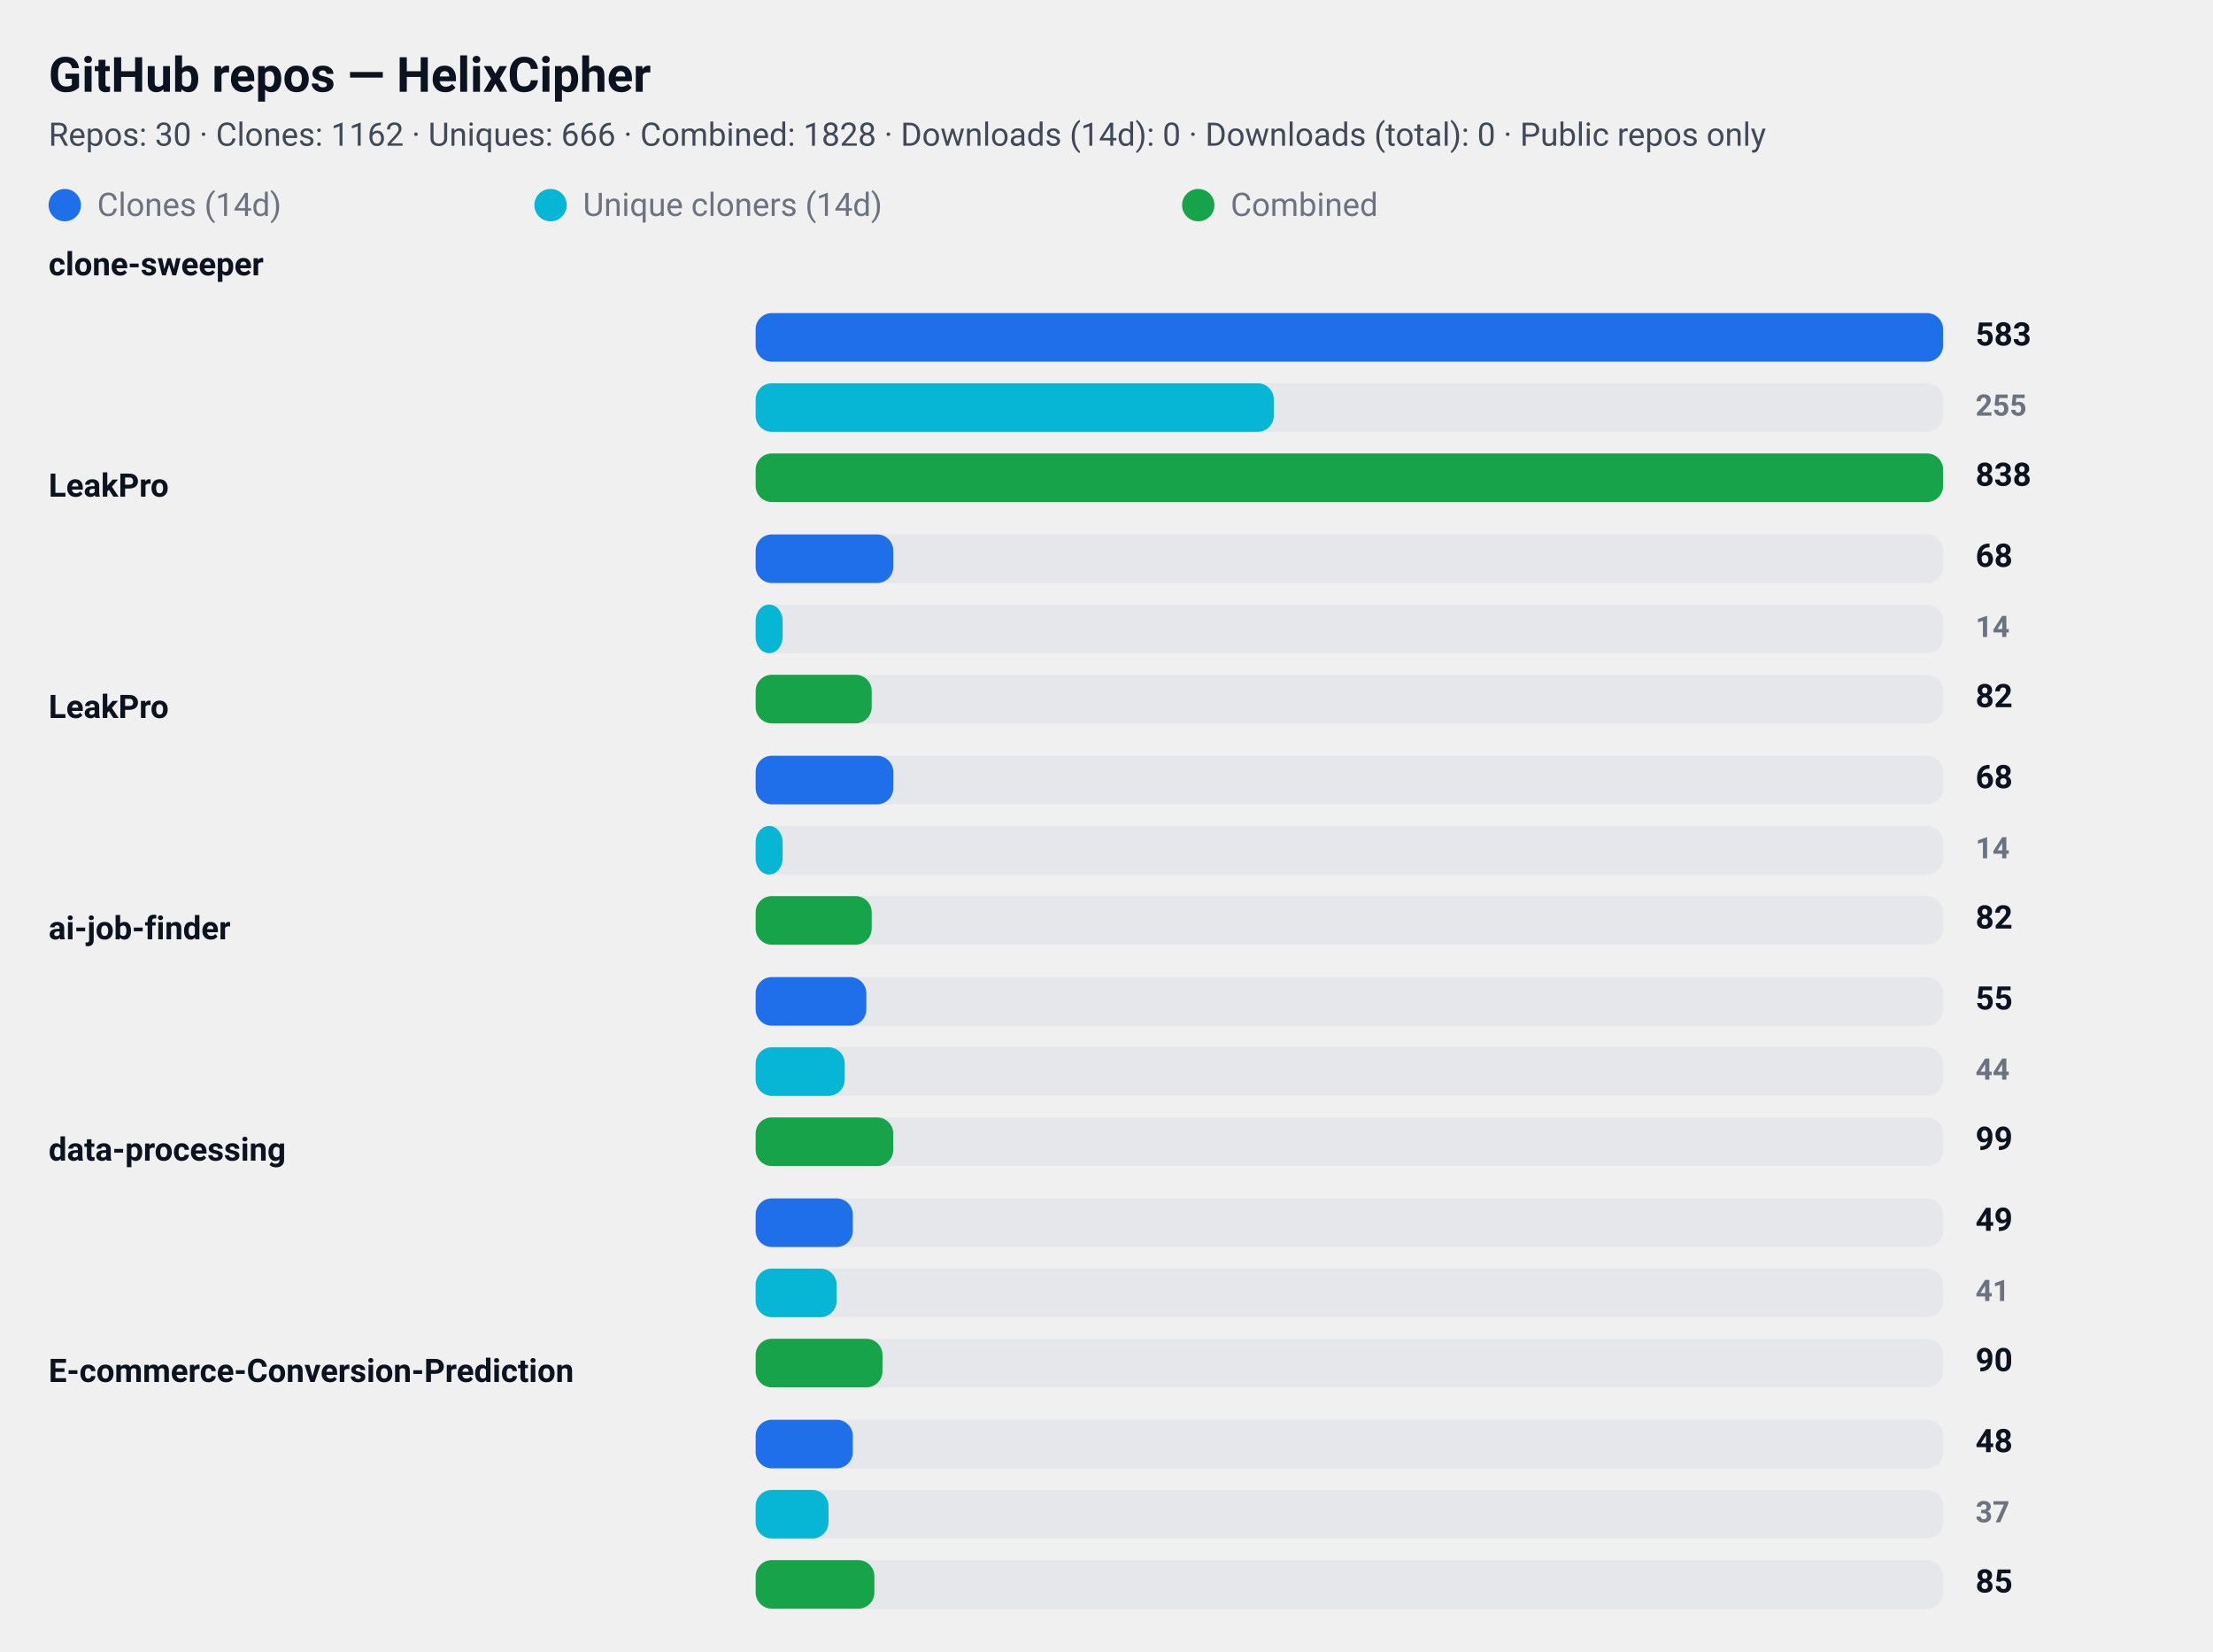
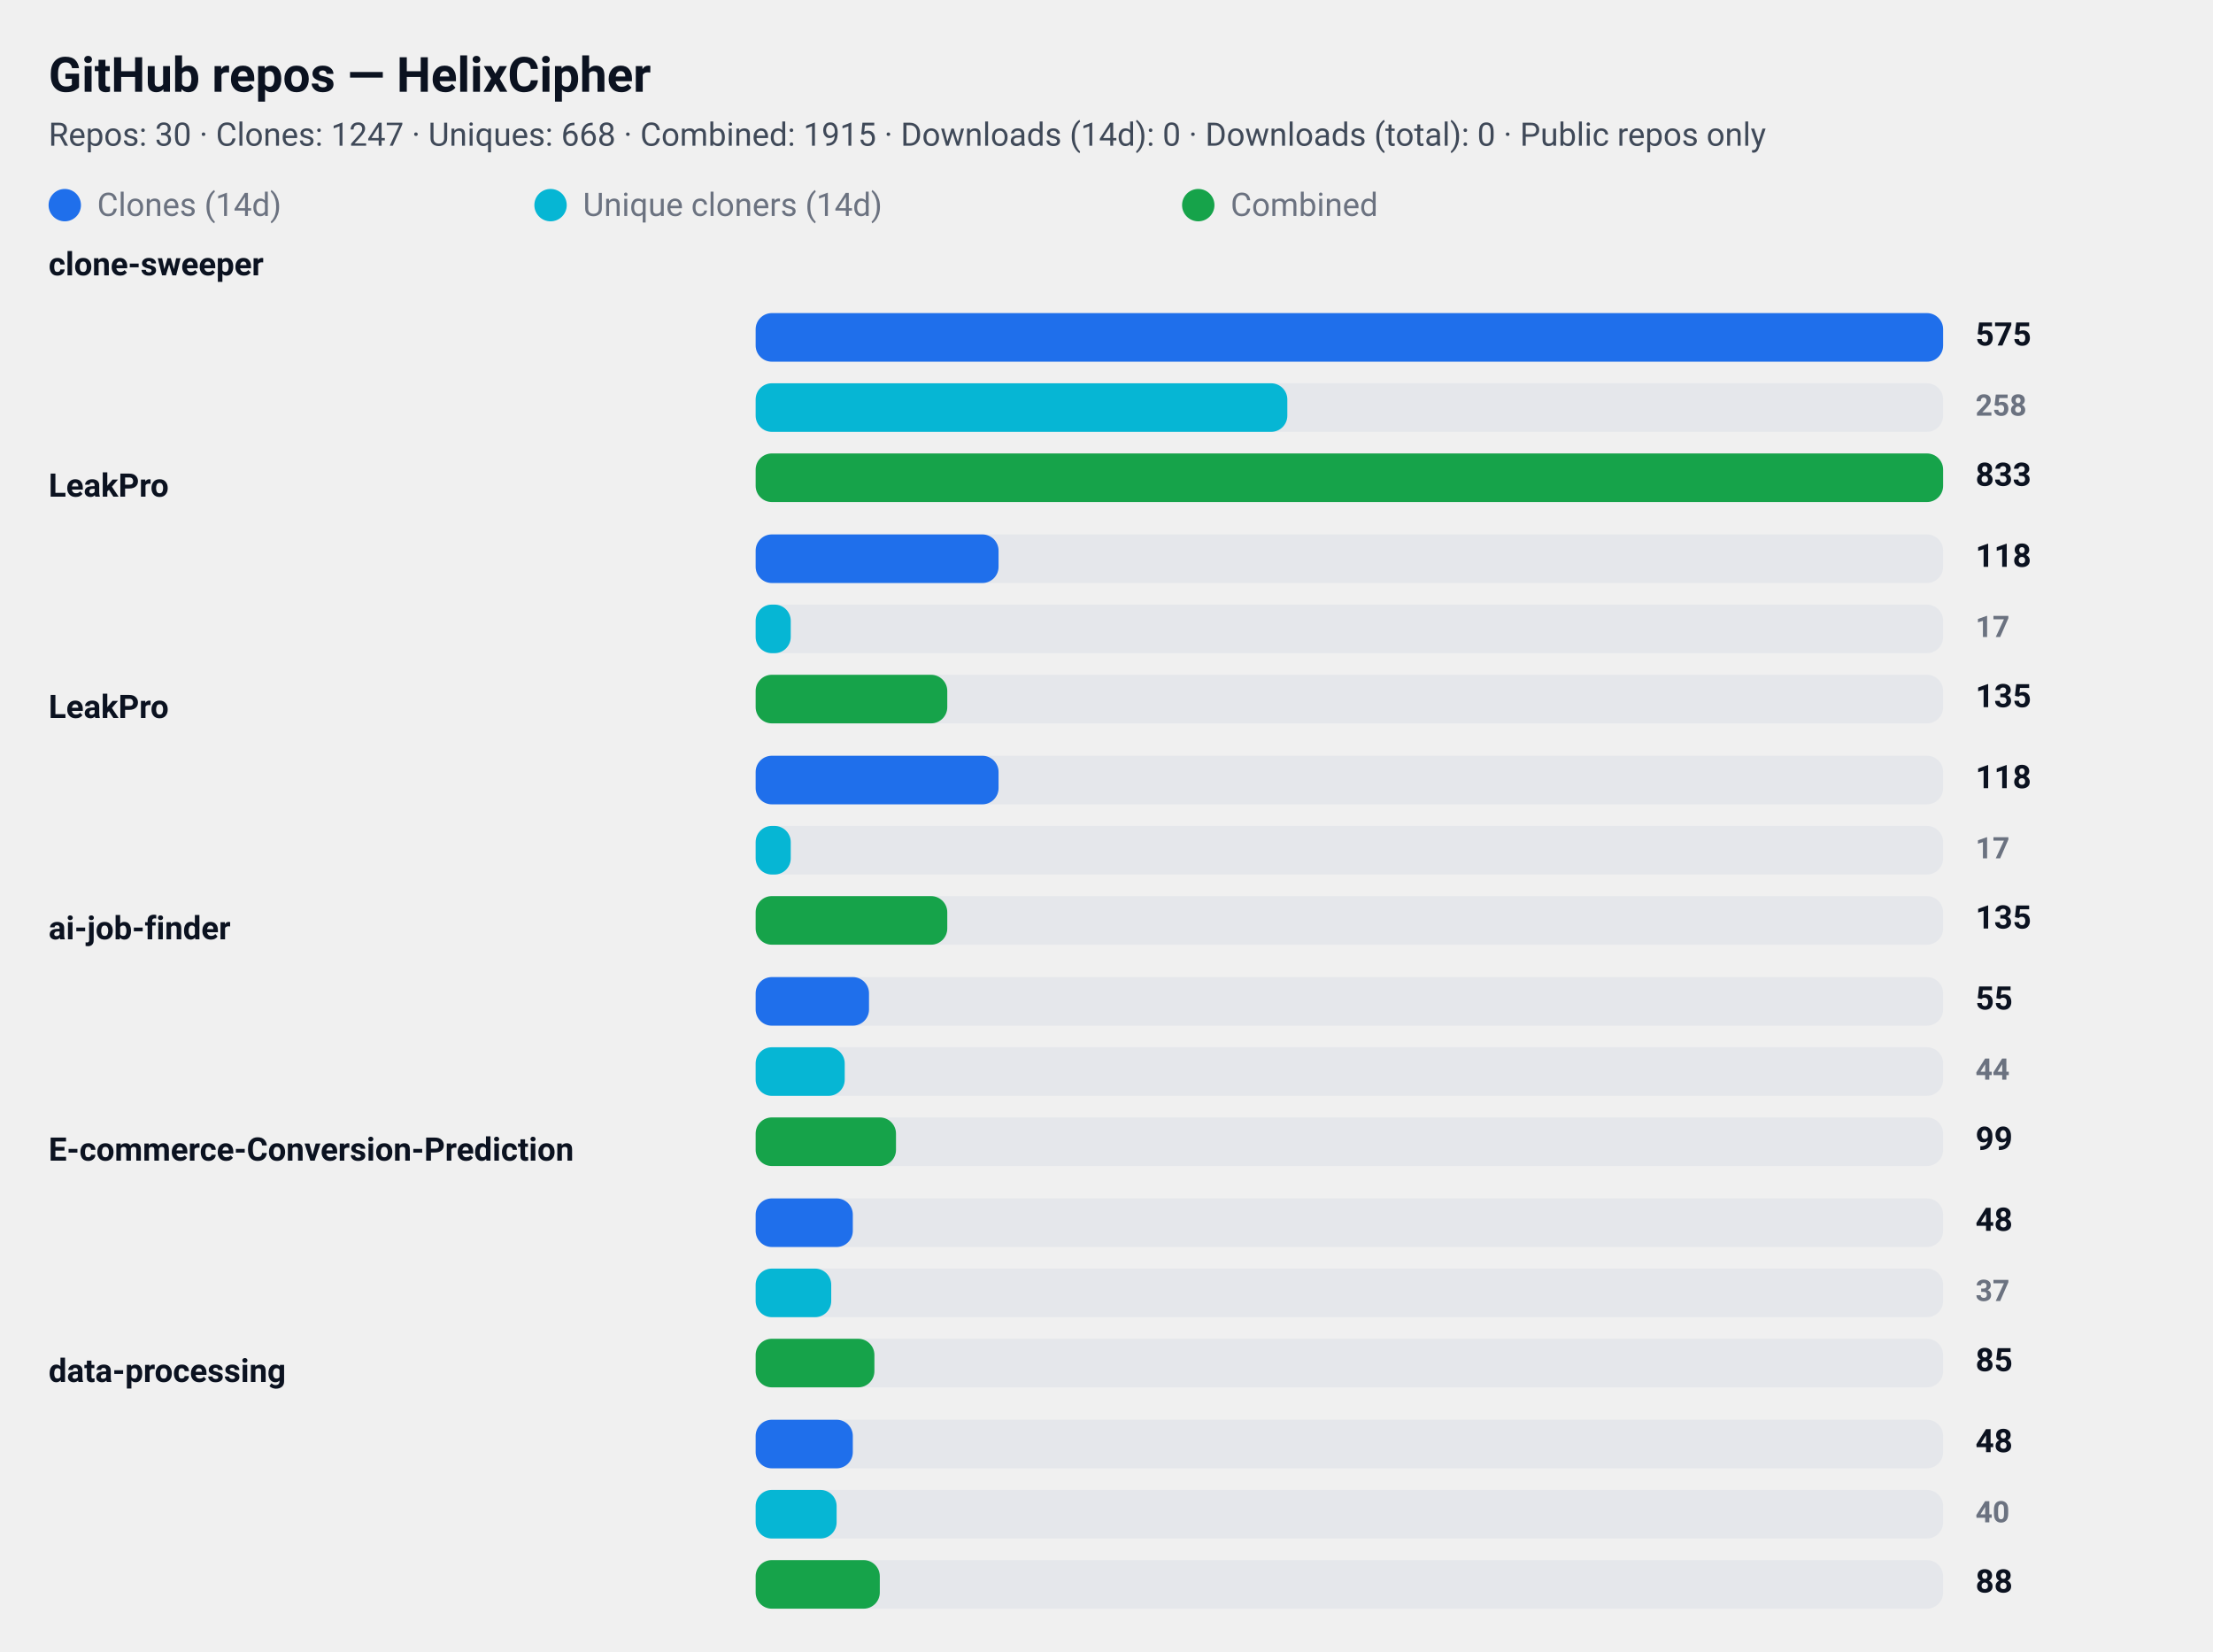
<svg xmlns="http://www.w3.org/2000/svg" width="820" height="612" viewBox="0 0 820 612" role="img" aria-label="GitHub repository clone statistics">
  <style>
  .card  { font-family: "Segoe UI", Roboto, "Helvetica Neue", Arial, sans-serif; }
  .title { font-weight: 700; font-size: 18px; fill: #0b1220; }
  .meta  { font-weight: 400; font-size: 12px; fill: #374151; opacity: 0.95; }
  .label { font-weight: 600; font-size: 12px; fill: #0b1220; }
  .count { font-weight: 700; font-size: 12px; fill: #0b1220; text-anchor: start; }
  .count-small { font-weight: 600; font-size: 11px; fill:#6b7280; text-anchor: start; }
  .muted { font-size:12px; fill:#6b7280; }

  .bar-clone { fill: #1f6feb; rx:6; }
  .bar-uniq  { fill: #06b6d4; rx:6; }
  .bar-comb  { fill: #16a34a; rx:6; }

  .bar-bg { fill: #e5e7eb; rx:6; }
  @media (prefers-color-scheme: dark) {
    .title, .meta, .label, .count, .count-small, .muted { fill: #ffffff; }
    .meta, .count-small { opacity: 0.9; }
  }
</style>
  <rect x="0" y="0" width="820" height="612" rx="12" fill="transparent" />
  <text x="18" y="34" class="title card">GitHub repos — HelixCipher</text>
-   <text x="18" y="54" class="meta card">Repos: 30 · Clones: 1162 · Uniques: 666 · Combined: 1828 · Downloads (14d): 0 · Downloads (total): 0 · Public repos only</text>
+   <text x="18" y="54" class="meta card">Repos: 30 · Clones: 1247 · Uniques: 668 · Combined: 1915 · Downloads (14d): 0 · Downloads (total): 0 · Public repos only</text>
  <g id="legend">
    <rect x="18" y="70" width="12" height="12" class="bar-clone" />
    <text x="36" y="80" class="muted card">Clones (14d)</text>
    <rect x="198" y="70" width="12" height="12" class="bar-uniq" />
    <text x="216" y="80" class="muted card">Unique cloners (14d)</text>
    <rect x="438" y="70" width="12" height="12" class="bar-comb" />
    <text x="456" y="80" class="muted card">Combined</text>
  </g>
  <text x="18" y="102" class="label card">clone-sweeper</text>
  <rect x="280" y="116" width="440" height="18" class="bar-bg" />
  <rect x="280" y="116" width="440" height="18" class="bar-clone" />
-   <text x="732" y="128" class="count card">583</text>
+   <text x="732" y="128" class="count card">575</text>
  <rect x="280" y="142" width="440" height="18" class="bar-bg" />
-   <rect x="280" y="142" width="192" height="18" class="bar-uniq" />
-   <text x="732" y="154" class="count-small card">255</text>
+   <rect x="280" y="142" width="197" height="18" class="bar-uniq" />
+   <text x="732" y="154" class="count-small card">258</text>
  <rect x="280" y="168" width="440" height="18" class="bar-bg" />
  <rect x="280" y="168" width="440" height="18" class="bar-comb" />
-   <text x="732" y="180" class="count card">838</text>
+   <text x="732" y="180" class="count card">833</text>
  <text x="18" y="184" class="label card">LeakPro</text>
  <rect x="280" y="198" width="440" height="18" class="bar-bg" />
-   <rect x="280" y="198" width="51" height="18" class="bar-clone" />
-   <text x="732" y="210" class="count card">68</text>
+   <rect x="280" y="198" width="90" height="18" class="bar-clone" />
+   <text x="732" y="210" class="count card">118</text>
  <rect x="280" y="224" width="440" height="18" class="bar-bg" />
-   <rect x="280" y="224" width="10" height="18" class="bar-uniq" />
-   <text x="732" y="236" class="count-small card">14</text>
+   <rect x="280" y="224" width="13" height="18" class="bar-uniq" />
+   <text x="732" y="236" class="count-small card">17</text>
  <rect x="280" y="250" width="440" height="18" class="bar-bg" />
-   <rect x="280" y="250" width="43" height="18" class="bar-comb" />
-   <text x="732" y="262" class="count card">82</text>
+   <rect x="280" y="250" width="71" height="18" class="bar-comb" />
+   <text x="732" y="262" class="count card">135</text>
  <text x="18" y="266" class="label card">LeakPro</text>
  <rect x="280" y="280" width="440" height="18" class="bar-bg" />
-   <rect x="280" y="280" width="51" height="18" class="bar-clone" />
-   <text x="732" y="292" class="count card">68</text>
+   <rect x="280" y="280" width="90" height="18" class="bar-clone" />
+   <text x="732" y="292" class="count card">118</text>
  <rect x="280" y="306" width="440" height="18" class="bar-bg" />
-   <rect x="280" y="306" width="10" height="18" class="bar-uniq" />
-   <text x="732" y="318" class="count-small card">14</text>
+   <rect x="280" y="306" width="13" height="18" class="bar-uniq" />
+   <text x="732" y="318" class="count-small card">17</text>
  <rect x="280" y="332" width="440" height="18" class="bar-bg" />
-   <rect x="280" y="332" width="43" height="18" class="bar-comb" />
-   <text x="732" y="344" class="count card">82</text>
+   <rect x="280" y="332" width="71" height="18" class="bar-comb" />
+   <text x="732" y="344" class="count card">135</text>
  <text x="18" y="348" class="label card">ai-job-finder</text>
  <rect x="280" y="362" width="440" height="18" class="bar-bg" />
-   <rect x="280" y="362" width="41" height="18" class="bar-clone" />
+   <rect x="280" y="362" width="42" height="18" class="bar-clone" />
  <text x="732" y="374" class="count card">55</text>
  <rect x="280" y="388" width="440" height="18" class="bar-bg" />
  <rect x="280" y="388" width="33" height="18" class="bar-uniq" />
  <text x="732" y="400" class="count-small card">44</text>
  <rect x="280" y="414" width="440" height="18" class="bar-bg" />
-   <rect x="280" y="414" width="51" height="18" class="bar-comb" />
+   <rect x="280" y="414" width="52" height="18" class="bar-comb" />
  <text x="732" y="426" class="count card">99</text>
-   <text x="18" y="430" class="label card">data-processing</text>
+   <text x="18" y="430" class="label card">E-commerce-Conversion-Prediction</text>
  <rect x="280" y="444" width="440" height="18" class="bar-bg" />
  <rect x="280" y="444" width="36" height="18" class="bar-clone" />
-   <text x="732" y="456" class="count card">49</text>
+   <text x="732" y="456" class="count card">48</text>
  <rect x="280" y="470" width="440" height="18" class="bar-bg" />
-   <rect x="280" y="470" width="30" height="18" class="bar-uniq" />
-   <text x="732" y="482" class="count-small card">41</text>
+   <rect x="280" y="470" width="28" height="18" class="bar-uniq" />
+   <text x="732" y="482" class="count-small card">37</text>
  <rect x="280" y="496" width="440" height="18" class="bar-bg" />
-   <rect x="280" y="496" width="47" height="18" class="bar-comb" />
-   <text x="732" y="508" class="count card">90</text>
-   <text x="18" y="512" class="label card">E-commerce-Conversion-Prediction</text>
+   <rect x="280" y="496" width="44" height="18" class="bar-comb" />
+   <text x="732" y="508" class="count card">85</text>
+   <text x="18" y="512" class="label card">data-processing</text>
  <rect x="280" y="526" width="440" height="18" class="bar-bg" />
  <rect x="280" y="526" width="36" height="18" class="bar-clone" />
  <text x="732" y="538" class="count card">48</text>
  <rect x="280" y="552" width="440" height="18" class="bar-bg" />
-   <rect x="280" y="552" width="27" height="18" class="bar-uniq" />
-   <text x="732" y="564" class="count-small card">37</text>
+   <rect x="280" y="552" width="30" height="18" class="bar-uniq" />
+   <text x="732" y="564" class="count-small card">40</text>
  <rect x="280" y="578" width="440" height="18" class="bar-bg" />
-   <rect x="280" y="578" width="44" height="18" class="bar-comb" />
-   <text x="732" y="590" class="count card">85</text>
+   <rect x="280" y="578" width="46" height="18" class="bar-comb" />
+   <text x="732" y="590" class="count card">88</text>
</svg>
